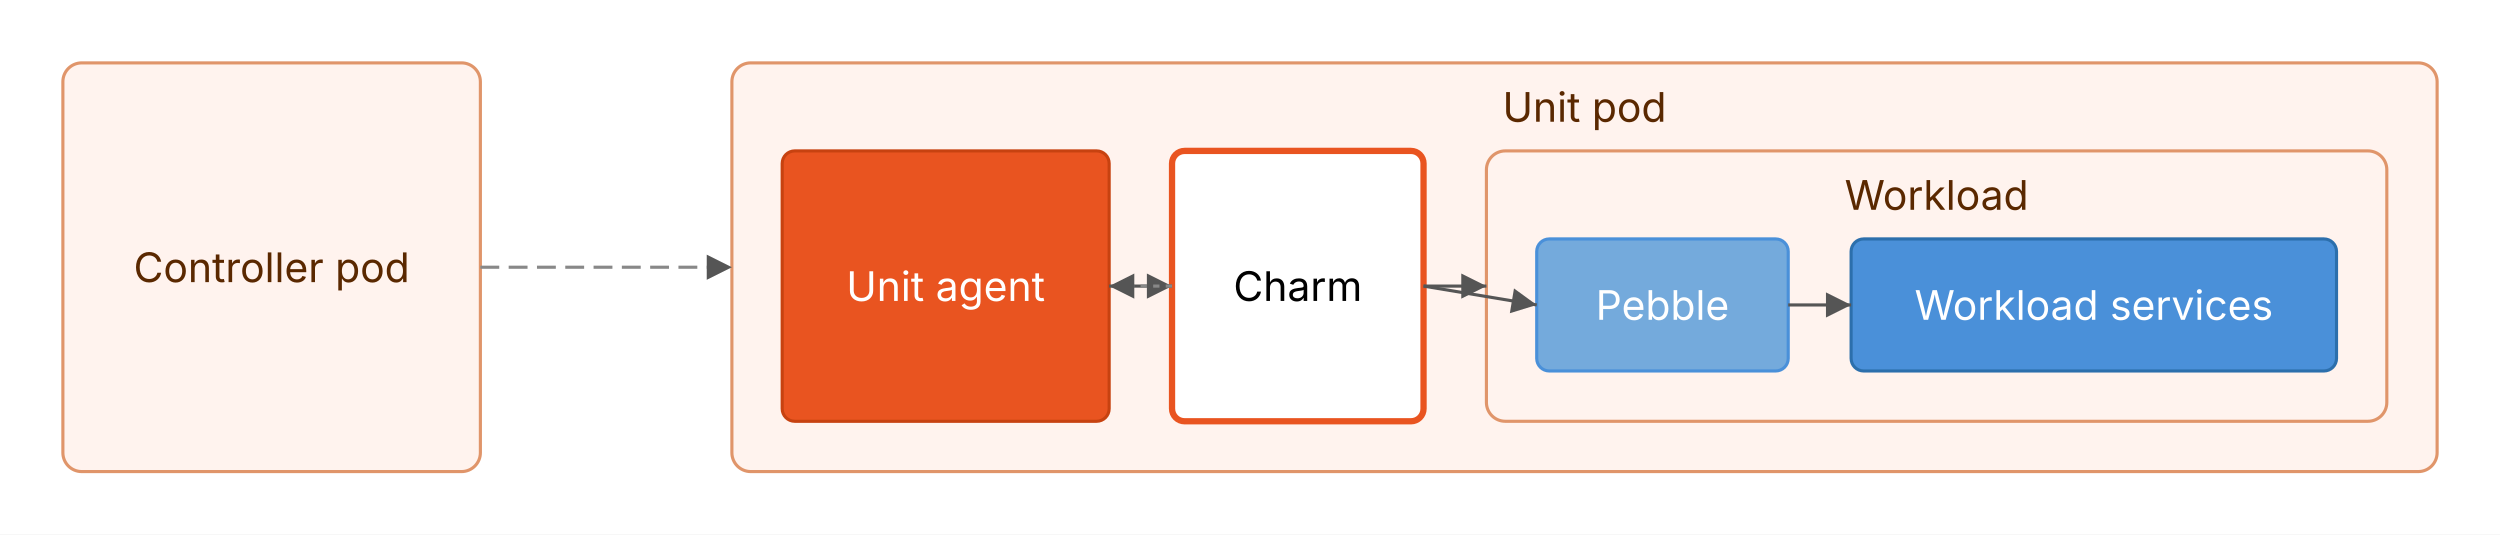
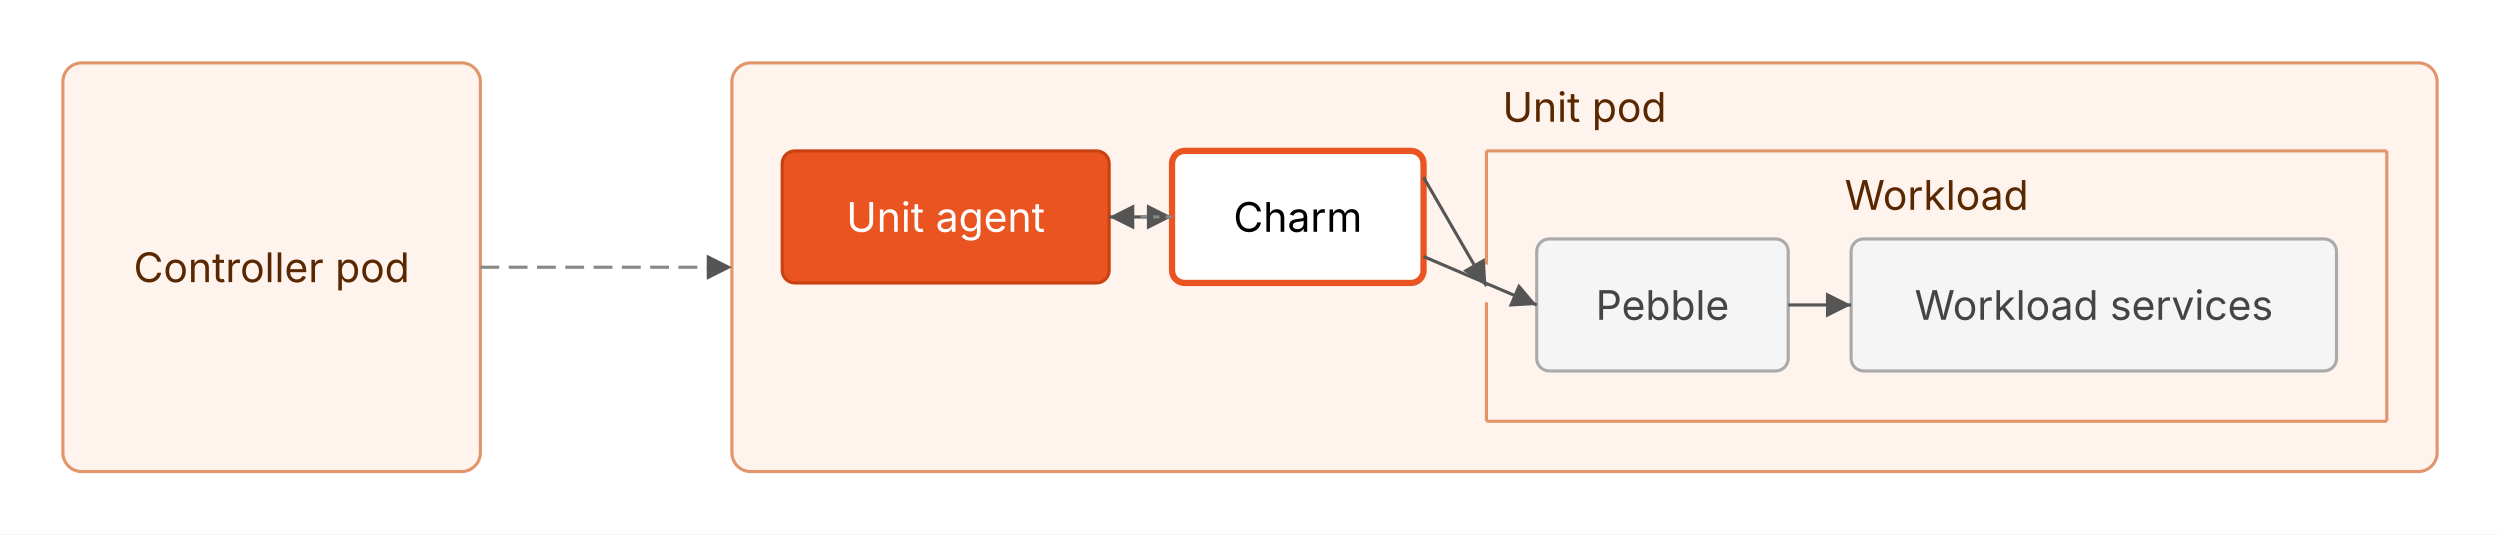
<svg xmlns="http://www.w3.org/2000/svg" width="795.2" height="170.0" viewBox="0 0 795.2 170.0">
  <defs>
    <marker markerWidth="8" markerHeight="8" viewBox="0 0 8 8" orient="auto" id="arrow" refX="8" refY="4.0">
      <path d="M0,0 L8,4.0 L0,8 Z" fill="#555555" />
    </marker>
  </defs>
  <rect x="0" y="0" width="795.2" height="170.0" fill="#FFFFFF" />
  <g id="ggarch-nodes">
    <rect x="232.8" y="20.0" width="542.4" height="130.0" fill="#FFF3EE" stroke="#E0956A" stroke-width="1" rx="6" ry="6" />
    <text x="504.0" y="34.0" font-size="13" font-family="'Ubuntu Sans', Ubuntu, system-ui, -apple-system, sans-serif" fill="#5A2800" text-anchor="middle" dominant-baseline="central">Unit pod</text>
-     <rect x="472.8" y="48.0" width="286.4" height="86.0" fill="#FFF3EE" stroke="#E0956A" stroke-width="1" rx="6" ry="6" />
+     <rect x="472.8" y="48.0" width="286.4" height="86.0" fill="#FFF3EE" stroke="none" rx="6" ry="6" />
+     <path d="M472.8,48.0 L759.2,48.0" stroke="#E0956A" stroke-width="1" fill="none" />
+     <path d="M472.8,134.0 L759.2,134.0" stroke="#E0956A" stroke-width="1" fill="none" />
+     <path d="M472.8,48.0 L472.8,84.156" stroke="#E0956A" stroke-width="1" fill="none" />
+     <path d="M472.8,96.156 L472.8,134.0" stroke="#E0956A" stroke-width="1" fill="none" />
+     <path d="M759.2,48.0 L759.2,134.0" stroke="#E0956A" stroke-width="1" fill="none" />
    <text x="616.0" y="62.0" font-size="13" font-family="'Ubuntu Sans', Ubuntu, system-ui, -apple-system, sans-serif" fill="#5A2800" text-anchor="middle" dominant-baseline="central">Workload</text>
-     <rect x="488.8" y="76.0" width="80.0" height="42.0" fill="#74AADC" stroke="#4A90D9" stroke-width="1" rx="4" ry="4" />
-     <text x="528.8" y="97.0" font-size="13" font-family="'Ubuntu Sans', Ubuntu, system-ui, -apple-system, sans-serif" fill="#FFFFFF" text-anchor="middle" dominant-baseline="central">Pebble</text>
-     <rect x="588.8" y="76.0" width="154.4" height="42.0" fill="#4A90D9" stroke="#2C6FAC" stroke-width="1" rx="4" ry="4" />
-     <text x="666.0" y="97.0" font-size="13" font-family="'Ubuntu Sans', Ubuntu, system-ui, -apple-system, sans-serif" fill="#FFFFFF" text-anchor="middle" dominant-baseline="central">Workload services</text>
-     <rect x="248.8" y="48.0" width="104.0" height="86.0" fill="#E95420" stroke="#C74210" stroke-width="1" rx="4" ry="4" />
-     <text x="300.8" y="91.0" font-size="13" font-family="'Ubuntu Sans', Ubuntu, system-ui, -apple-system, sans-serif" fill="#FFFFFF" text-anchor="middle" dominant-baseline="central">Unit agent</text>
-     <rect x="372.8" y="48.0" width="80.0" height="86.0" fill="#FFFFFF" stroke="#E95420" stroke-width="2" rx="4" ry="4" />
-     <text x="412.8" y="91.0" font-size="13" font-family="'Ubuntu Sans', Ubuntu, system-ui, -apple-system, sans-serif" fill="#000000" text-anchor="middle" dominant-baseline="central">Charm</text>
+     <rect x="488.8" y="76.0" width="80.0" height="42.0" fill="#F5F5F5" stroke="#AAAAAA" stroke-width="1" rx="4" ry="4" />
+     <text x="528.8" y="97.0" font-size="13" font-family="'Ubuntu Sans', Ubuntu, system-ui, -apple-system, sans-serif" fill="#444444" text-anchor="middle" dominant-baseline="central">Pebble</text>
+     <rect x="588.8" y="76.0" width="154.4" height="42.0" fill="#F5F5F5" stroke="#AAAAAA" stroke-width="1" rx="4" ry="4" />
+     <text x="666.0" y="97.0" font-size="13" font-family="'Ubuntu Sans', Ubuntu, system-ui, -apple-system, sans-serif" fill="#444444" text-anchor="middle" dominant-baseline="central">Workload services</text>
+     <rect x="248.8" y="48.0" width="104.0" height="42.0" fill="#E95420" stroke="#C74210" stroke-width="1" rx="4" ry="4" />
+     <text x="300.8" y="69.0" font-size="13" font-family="'Ubuntu Sans', Ubuntu, system-ui, -apple-system, sans-serif" fill="#FFFFFF" text-anchor="middle" dominant-baseline="central">Unit agent</text>
+     <rect x="372.8" y="48.0" width="80.0" height="42.0" fill="#FFFFFF" stroke="#E95420" stroke-width="2" rx="4" ry="4" />
+     <text x="412.8" y="69.0" font-size="13" font-family="'Ubuntu Sans', Ubuntu, system-ui, -apple-system, sans-serif" fill="#000000" text-anchor="middle" dominant-baseline="central">Charm</text>
    <rect x="20.0" y="20.0" width="132.8" height="130.0" fill="#FFF3EE" stroke="#E0956A" stroke-width="1" rx="6" ry="6" />
    <text x="86.4" y="85.0" font-size="13" font-family="'Ubuntu Sans', Ubuntu, system-ui, -apple-system, sans-serif" fill="#5A2800" text-anchor="middle" dominant-baseline="central">Controller pod</text>
  </g>
  <g id="ggarch-edges">
    <path d="M 152.8 85.0 L 232.8 85.0" fill="none" stroke="#888888" stroke-width="1" stroke-dasharray="6,3" marker-end="url(#arrow)" />
-     <path d="M 352.8 91.0 L 372.8 91.0" fill="none" stroke="#555555" stroke-width="1" marker-end="url(#arrow)" />
-     <path d="M 372.8 91.0 L 352.8 91.0" fill="none" stroke="#888888" stroke-width="1" stroke-dasharray="2,2" marker-end="url(#arrow)" />
-     <path d="M 452.8 91.0 L 472.8 91.0" fill="none" stroke="#555555" stroke-width="1" marker-end="url(#arrow)" />
-     <path d="M 452.8 91.0 L 488.8 97.0" fill="none" stroke="#555555" stroke-width="1" marker-end="url(#arrow)" />
+     <path d="M 352.8 69.0 L 372.8 69.0" fill="none" stroke="#555555" stroke-width="1" marker-end="url(#arrow)" />
+     <path d="M 372.8 69.0 L 352.8 69.0" fill="none" stroke="#888888" stroke-width="1" stroke-dasharray="2,2" marker-end="url(#arrow)" />
+     <path d="M 452.8 56.4 L 472.8 91.0" fill="none" stroke="#555555" stroke-width="1" marker-end="url(#arrow)" />
+     <path d="M 452.8 81.6 L 488.8 97.0" fill="none" stroke="#555555" stroke-width="1" marker-end="url(#arrow)" />
    <path d="M 568.8 97.0 L 588.8 97.0" fill="none" stroke="#555555" stroke-width="1" marker-end="url(#arrow)" />
  </g>
  <g id="ggarch-annotations" />
</svg>
